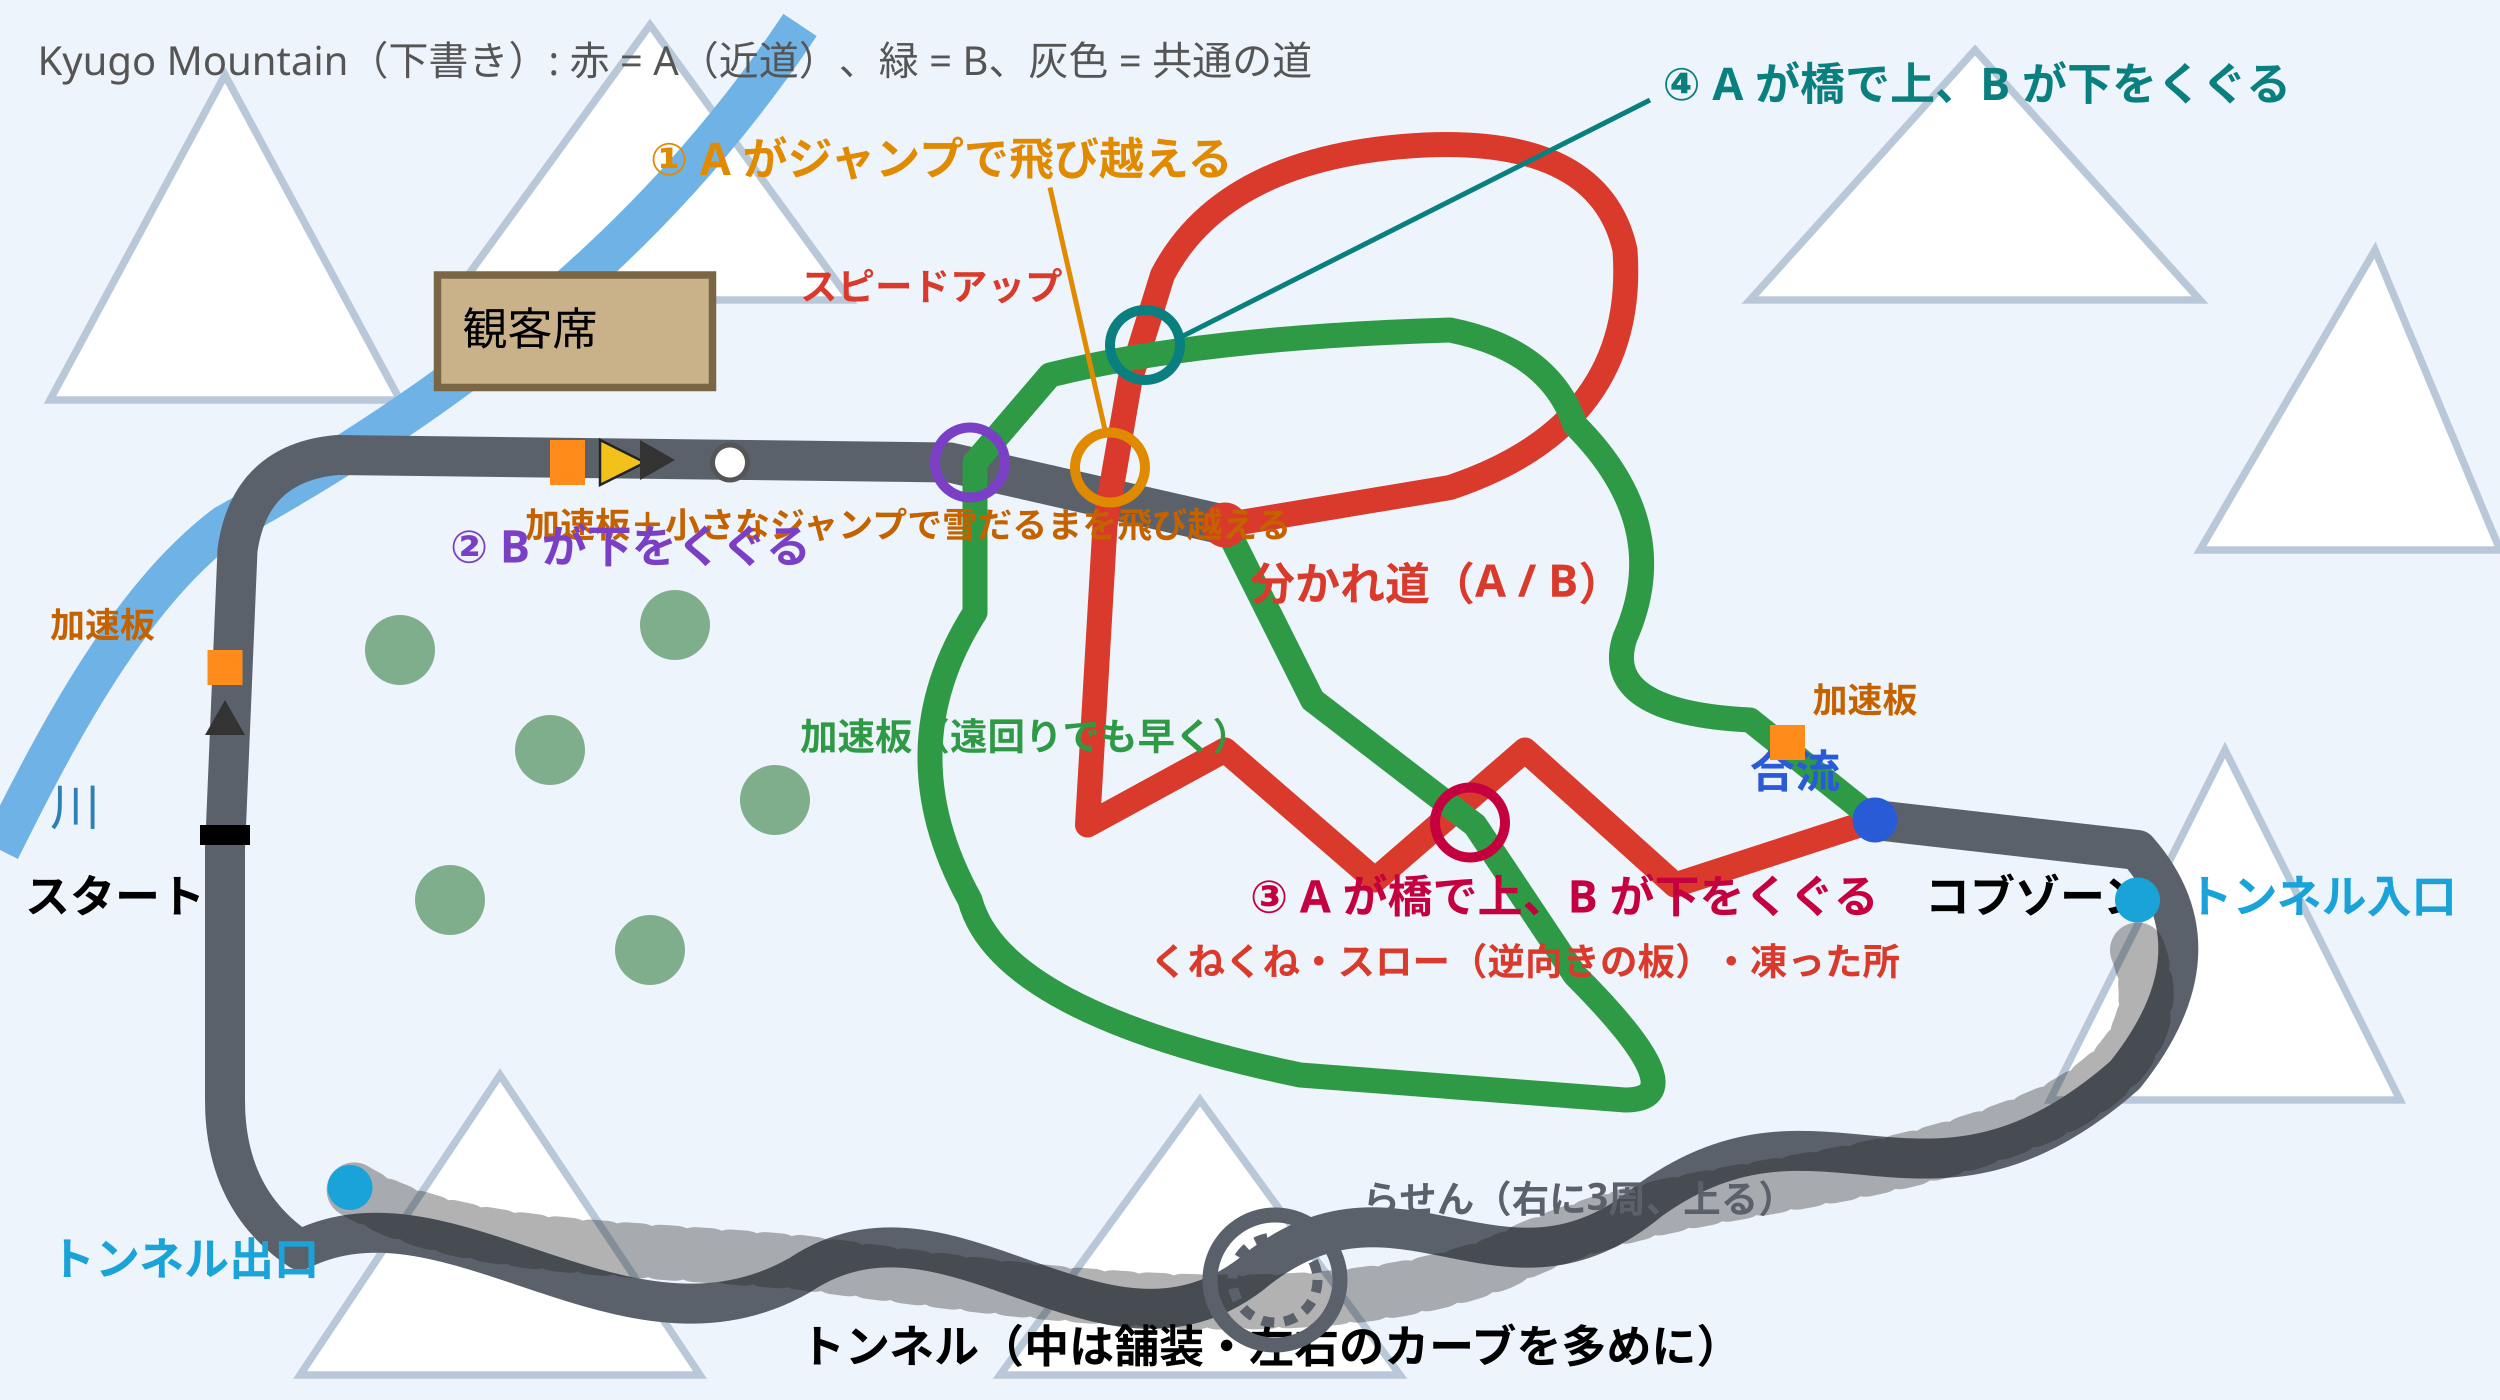
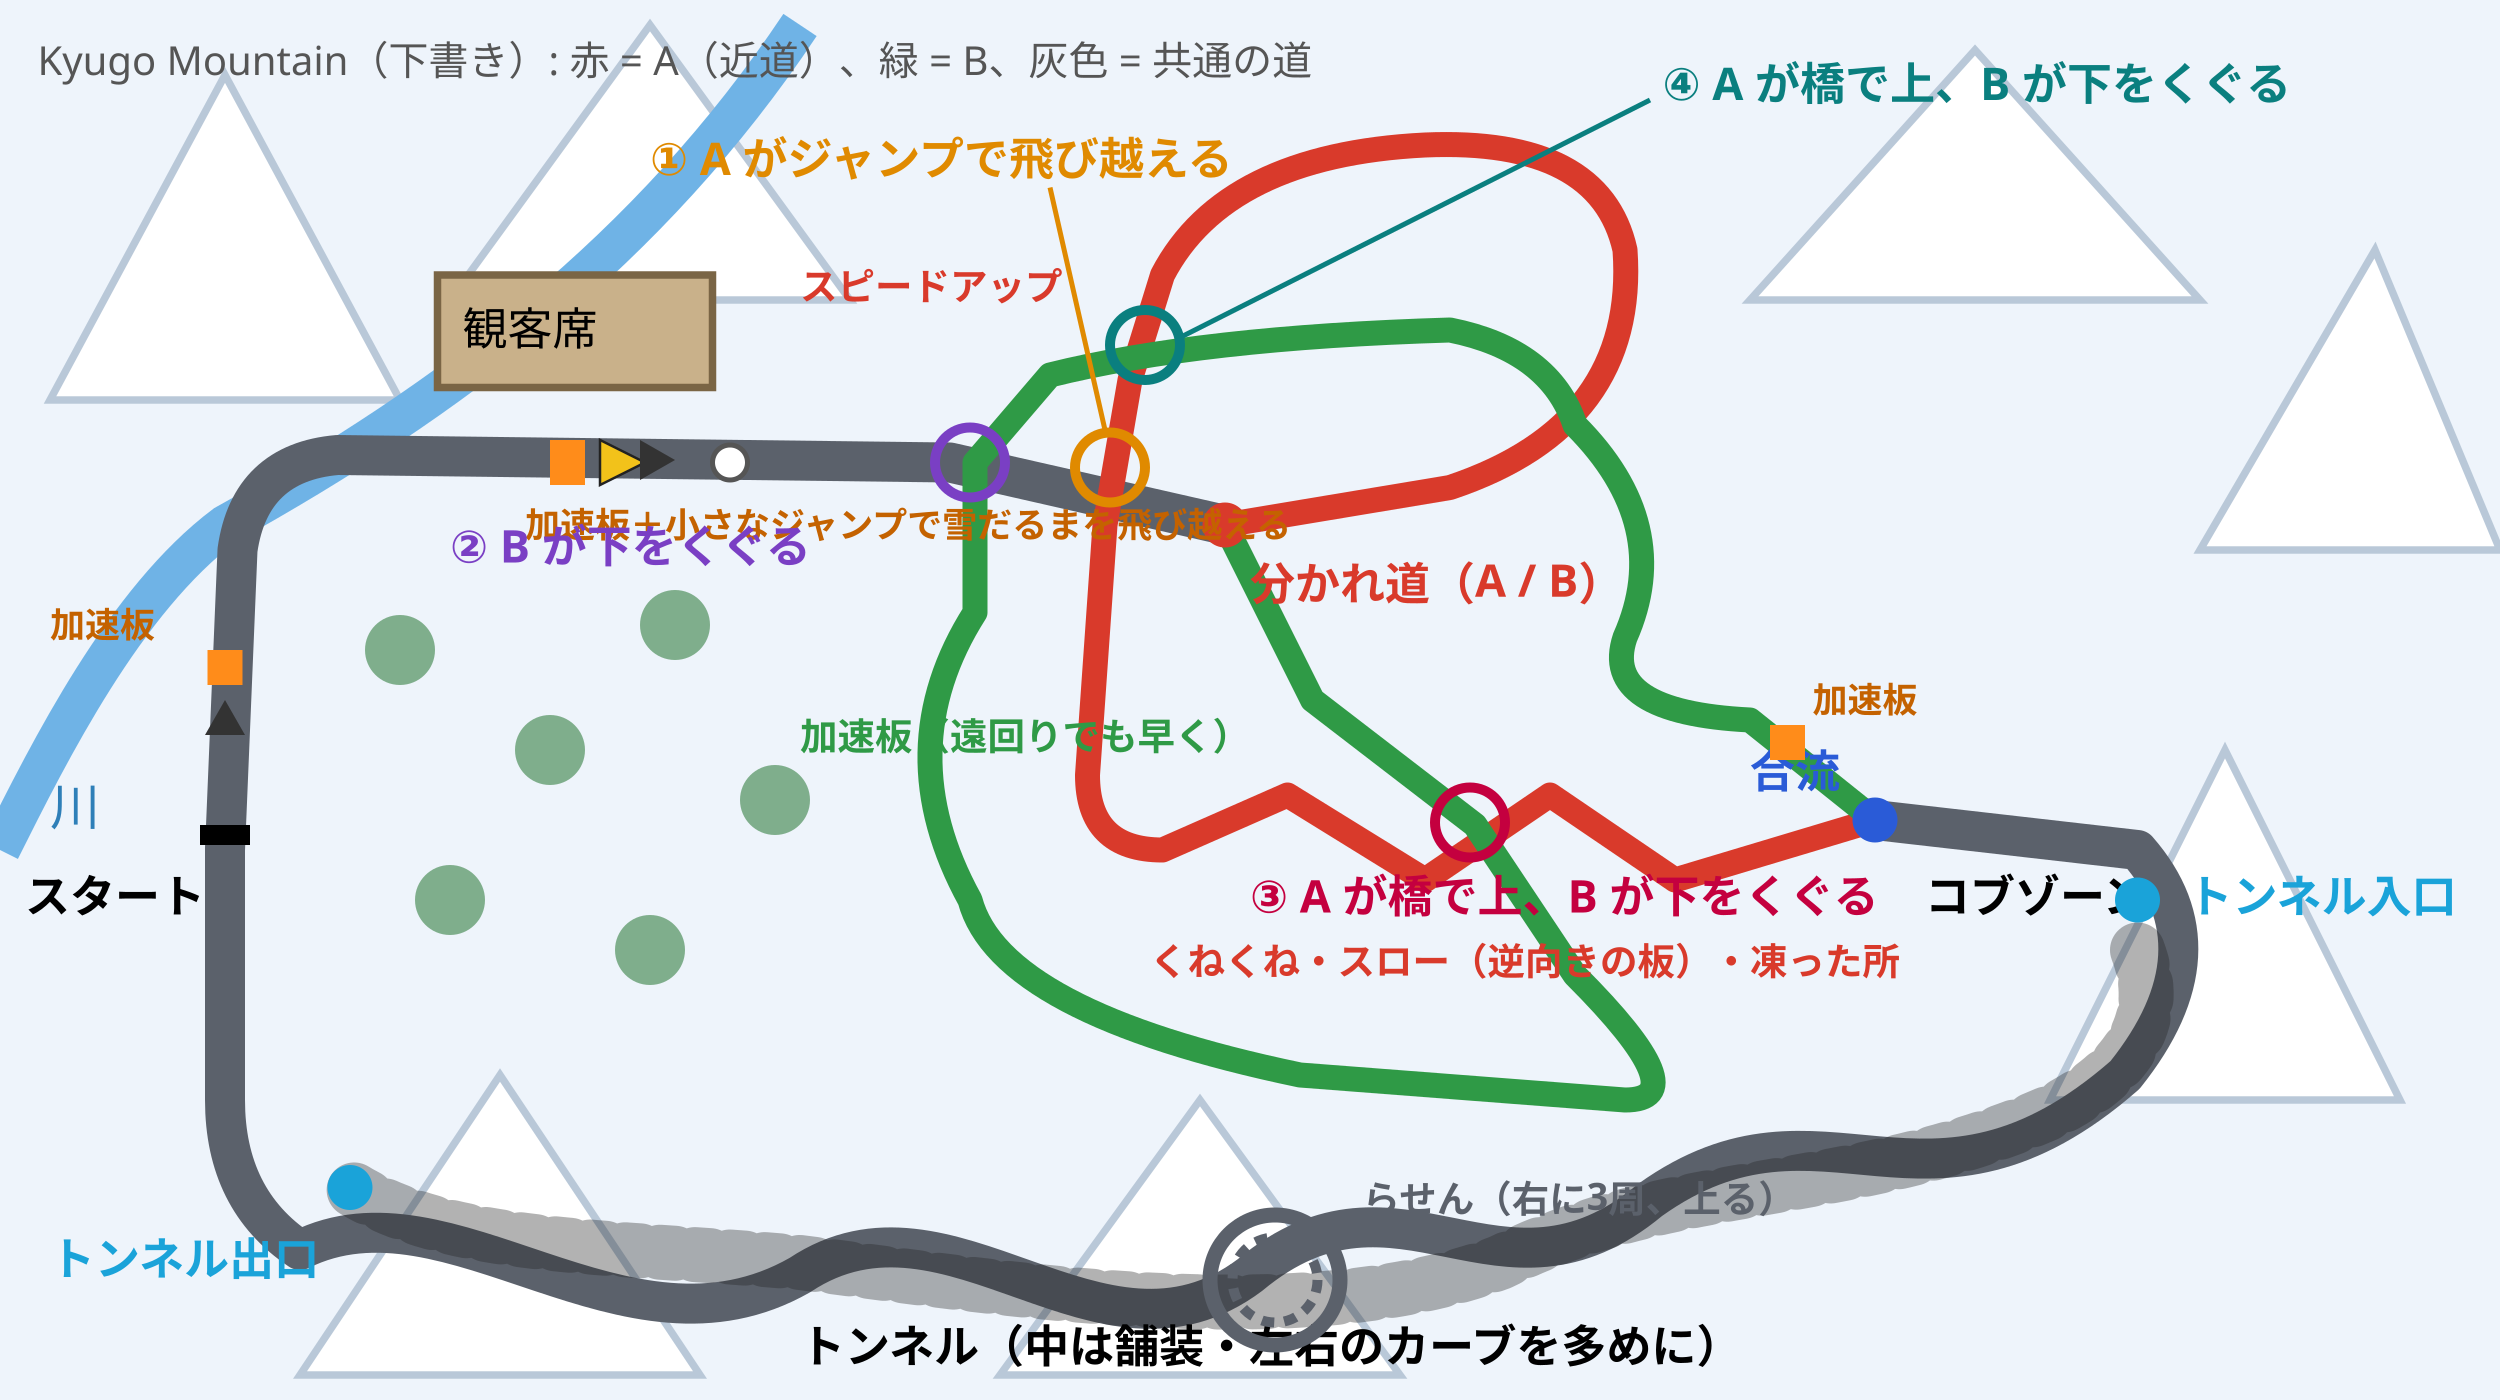
<svg xmlns="http://www.w3.org/2000/svg" viewBox="380 260 1000 560" width="1300" height="728" font-family="sans-serif">
  <rect x="380" y="260" width="1000" height="560" fill="#eef4fb" />
  <g fill="#ffffff" stroke="#b9c8d8" stroke-width="3">
    <path d="M400 420 L470 290 L540 420 Z" />
    <path d="M560 380 L640 270 L720 380 Z" />
    <path d="M1080 380 L1170 280 L1260 380 Z" />
    <path d="M1260 480 L1330 360 L1380 480 Z" />
    <path d="M1200 700 L1270 560 L1340 700 Z" />
    <path d="M500 810 L580 690 L660 810 Z" />
    <path d="M780 810 L860 700 L940 810 Z" />
  </g>
  <path d="M700 270 C640 360 560 420 470 470 C430 500 400 560 380 600" fill="none" stroke="#6fb3e6" stroke-width="16" />
  <text x="400" y="590" font-size="20" fill="#2e7fb8">川</text>
  <rect x="555" y="370" width="110" height="45" fill="#c9b18a" stroke="#7a6545" stroke-width="3" />
  <text x="565" y="398" font-size="18">観客席</text>
  <g fill="#7fae8c">
    <circle cx="540" cy="520" r="14" />
    <circle cx="600" cy="560" r="14" />
    <circle cx="650" cy="510" r="14" />
    <circle cx="560" cy="620" r="14" />
    <circle cx="640" cy="640" r="14" />
    <circle cx="690" cy="580" r="14" />
  </g>
  <g fill="none" stroke-linecap="round" stroke-linejoin="round">
    <path d="M470 600 L475 480 Q480 445 515 442 L760 445 L870 470" stroke="#5b616b" stroke-width="16" />
    <path d="M1130 588 L1235 600 Q1270 640 1230 690 C1150 760 1110 690 1040 740 C980 790 940 720 880 770 C820 815 760 730 700 770 C630 810 560 730 500 760 Q470 740 470 700 L470 600" stroke="#5b616b" stroke-width="16" />
    <path d="M1235 640 Q1250 680 1200 705 C1120 740 1050 730 980 765 C900 795 780 775 700 765 C620 758 560 760 520 735" stroke="#222" stroke-width="22" stroke-dasharray="6 8" opacity="0.35" />
-     <path d="M870 470 L960 455 Q1035 430 1030 360 Q1020 315 950 318 Q870 322 845 370 L832 412 L822 470 L815 590 L870 560 L930 612 L990 560 L1050 614 L1130 588" stroke="#d93a2b" stroke-width="10" />
+     <path d="M870 470 L960 455 Q1035 430 1030 360 Q1020 315 950 318 Q870 322 845 370 L832 412 L822 470 L815 570 Q815 600 845 600 L895 578 L950 612 L1000 578 L1050 612 L1130 588" stroke="#d93a2b" stroke-width="10" />
    <path d="M870 470 L905 540 L970 590 L1010 650 Q1060 700 1030 700 L900 690 Q780 665 768 620 Q735 560 770 505 L770 445 L800 410 Q860 395 960 392 Q1000 400 1010 430 Q1050 470 1030 515 Q1020 545 1080 548 L1125 584" stroke="#2f9a46" stroke-width="10" />
  </g>
  <g font-size="18" font-weight="bold">
    <rect x="460" y="590" width="20" height="8" fill="#000" />
    <text x="390" y="625">スタート</text>
    <circle cx="870" cy="470" r="9" fill="#d93a2b" />
    <text x="880" y="500" fill="#d93a2b">分かれ道（A / B）</text>
    <circle cx="1130" cy="588" r="9" fill="#2a5bd7" />
    <text x="1080" y="575" fill="#2a5bd7">合流</text>
    <text x="1150" y="625">コブゾーン</text>
    <circle cx="1235" cy="620" r="9" fill="#1aa3d9" />
    <text x="1255" y="625" fill="#1aa3d9">トンネル入口</text>
    <circle cx="520" cy="735" r="9" fill="#1aa3d9" />
    <text x="400" y="770" fill="#1aa3d9">トンネル出口</text>
    <text x="700" y="805">トンネル（中は舗装・左右のカーブを多めに）</text>
    <rect x="600" y="436" width="14" height="18" fill="#ff8c1a" />
    <path d="M620 436 l18 9 l-18 9 z" fill="#f2c21a" stroke="#222" />
    <circle cx="672" cy="445" r="7" fill="#fff" stroke="#555" stroke-width="2" />
    <text x="590" y="475" font-size="14" fill="#c46200">加速板＋小さなジャンプで雪だるまを飛び越える</text>
    <rect x="463" y="520" width="14" height="14" fill="#ff8c1a" />
    <text x="400" y="515" font-size="14" fill="#c46200">加速板</text>
    <rect x="1088" y="550" width="14" height="14" fill="#ff8c1a" />
    <text x="1105" y="545" font-size="14" fill="#c46200">加速板</text>
    <circle cx="890" cy="772" r="26" fill="none" stroke="#5b616b" stroke-width="6" />
    <circle cx="890" cy="772" r="17" fill="none" stroke="#5b616b" stroke-width="4" stroke-dasharray="5 4" />
    <text x="925" y="745" font-size="15" fill="#5b616b">らせん（右に3周、上る）</text>
    <circle cx="824" cy="447" r="14" fill="none" stroke="#e08a00" stroke-width="4" />
    <text x="640" y="330" fill="#e08a00">① A がジャンプで飛び越える</text>
    <line x1="800" y1="335" x2="822" y2="432" stroke="#e08a00" stroke-width="2" />
    <circle cx="768" cy="445" r="14" fill="none" stroke="#7a3fc4" stroke-width="4" />
    <text x="560" y="485" fill="#7a3fc4">② B が下をくぐる</text>
    <circle cx="968" cy="589" r="14" fill="none" stroke="#c4003f" stroke-width="4" />
    <text x="880" y="625" fill="#c4003f">③ A が橋で上、B が下をくぐる</text>
    <circle cx="838" cy="398" r="14" fill="none" stroke="#0a7f7f" stroke-width="4" />
    <text x="1045" y="300" fill="#0a7f7f">④ A が橋で上、B が下をくぐる</text>
    <line x1="1040" y1="300" x2="852" y2="395" stroke="#0a7f7f" stroke-width="2" />
    <text x="700" y="380" fill="#d93a2b" font-size="15">スピードアップ</text>
    <text x="700" y="560" fill="#2f9a46" font-size="15">加速板（遠回りでも早く）</text>
    <text x="840" y="650" fill="#d93a2b" font-size="15">くねくね・スロー（逆向きの板）・凍った所</text>
  </g>
  <g fill="#333">
    <path d="M470 540 l-8 14 h16 z" />
    <path d="M650 444 l-14 -8 v16 z" />
  </g>
  <text x="395" y="290" font-size="16" fill="#555">Kyugo Mountain（下書き）: 赤 = A（近道）、緑 = B、灰色 = 共通の道</text>
</svg>
